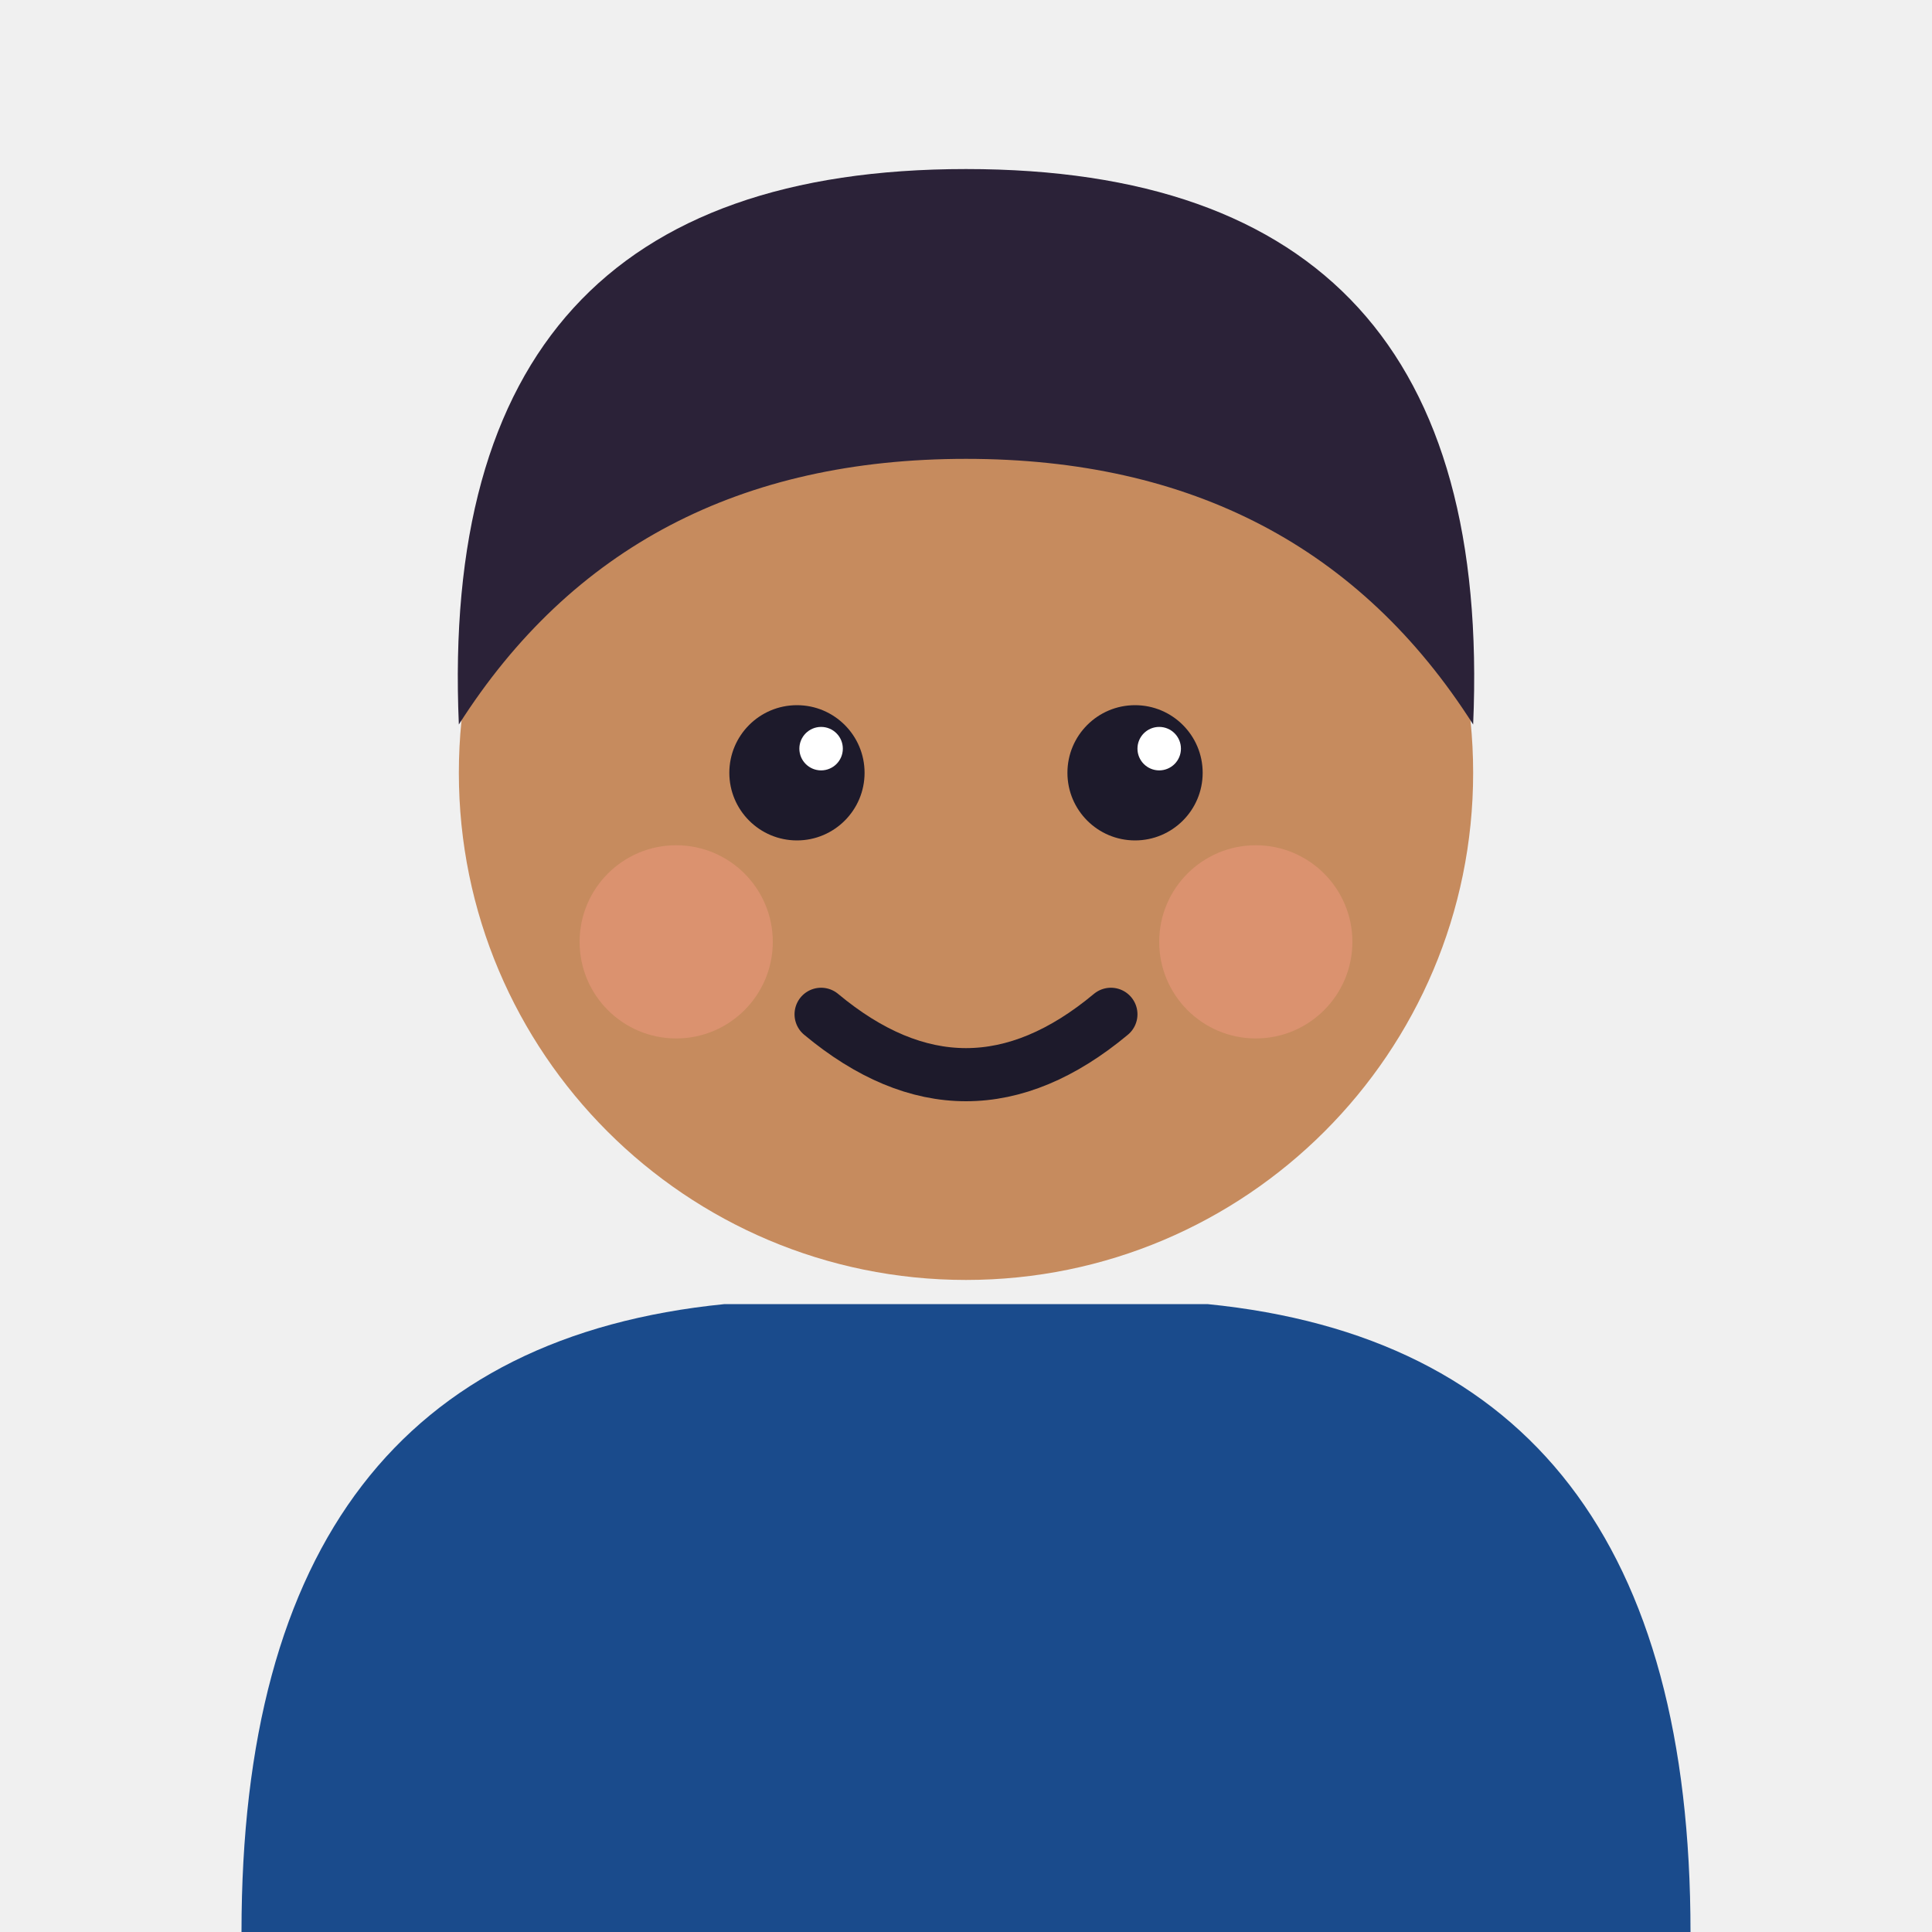
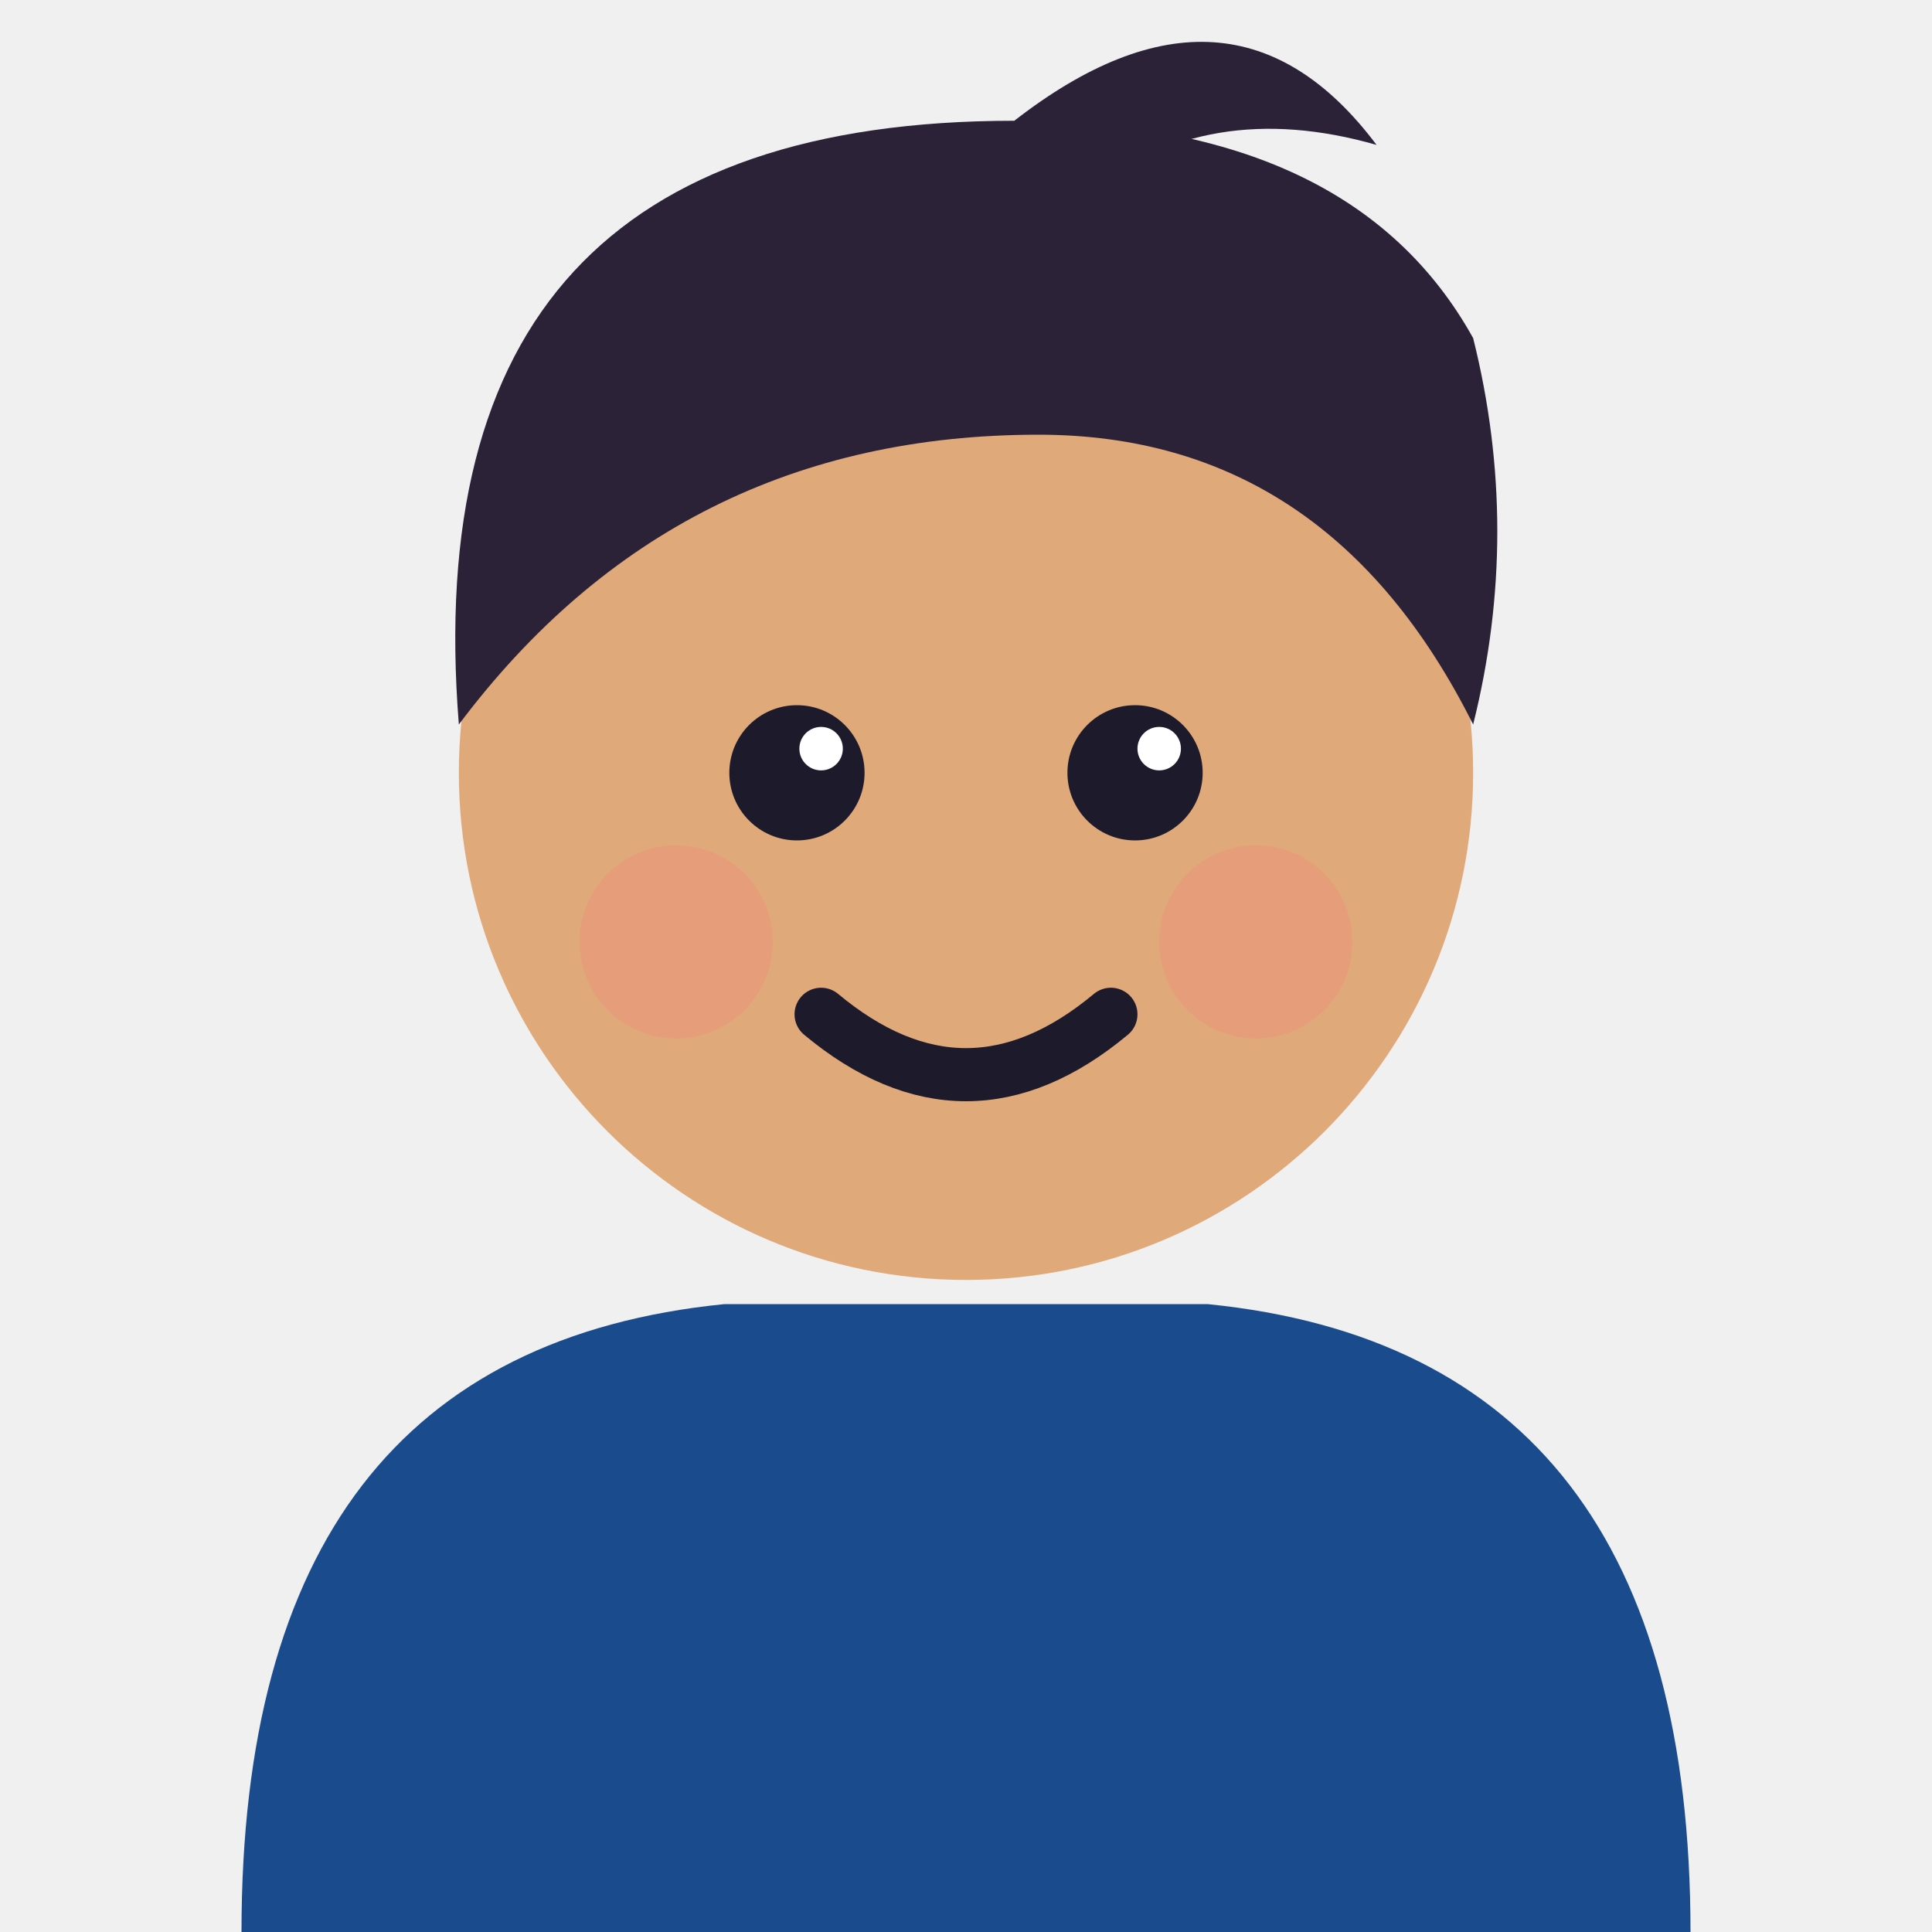
<svg xmlns="http://www.w3.org/2000/svg" width="46" height="46" viewBox="-40 -36 80 80">
  <path d="M-30 44 Q-30 20 -10 18 L10 18 Q30 20 30 44 Z" fill="#1A4B8C" />
-   <circle cx="0" cy="-4" r="21" fill="#C68B5E" />
-   <path d="M-21 -6 Q-22 -29 0 -29 Q22 -29 21 -6 Q14 -17 0 -17 Q-14 -17 -21 -6 Z" fill="#2B2238" />
+   <circle cx="0" cy="-4" r="21" fill="#E0A97A" />
+   <path d="M-21 -6 Q-23 -31 2 -31 Q16 -31 21 -22 Q23 -14 21 -6 Q15 -18 3 -18 Q-12 -18 -21 -6 Z" fill="#2B2238" />
+   <path d="M2 -31 Q11 -38 17 -30 Q10 -32 5 -28 Z" fill="#2B2238" />
  <circle cx="-12" cy="3" r="4" fill="#E9967A" opacity="0.6" />
  <circle cx="12" cy="3" r="4" fill="#E9967A" opacity="0.6" />
  <circle cx="-7" cy="-4" r="2.8" fill="#1D1A2B" />
  <circle cx="7" cy="-4" r="2.8" fill="#1D1A2B" />
  <circle cx="-6" cy="-5" r="0.9" fill="#FFFFFF" />
  <circle cx="8" cy="-5" r="0.9" fill="#FFFFFF" />
  <path d="M-6 6 Q0 11 6 6" fill="none" stroke="#1D1A2B" stroke-width="2.2" stroke-linecap="round" />
</svg>
